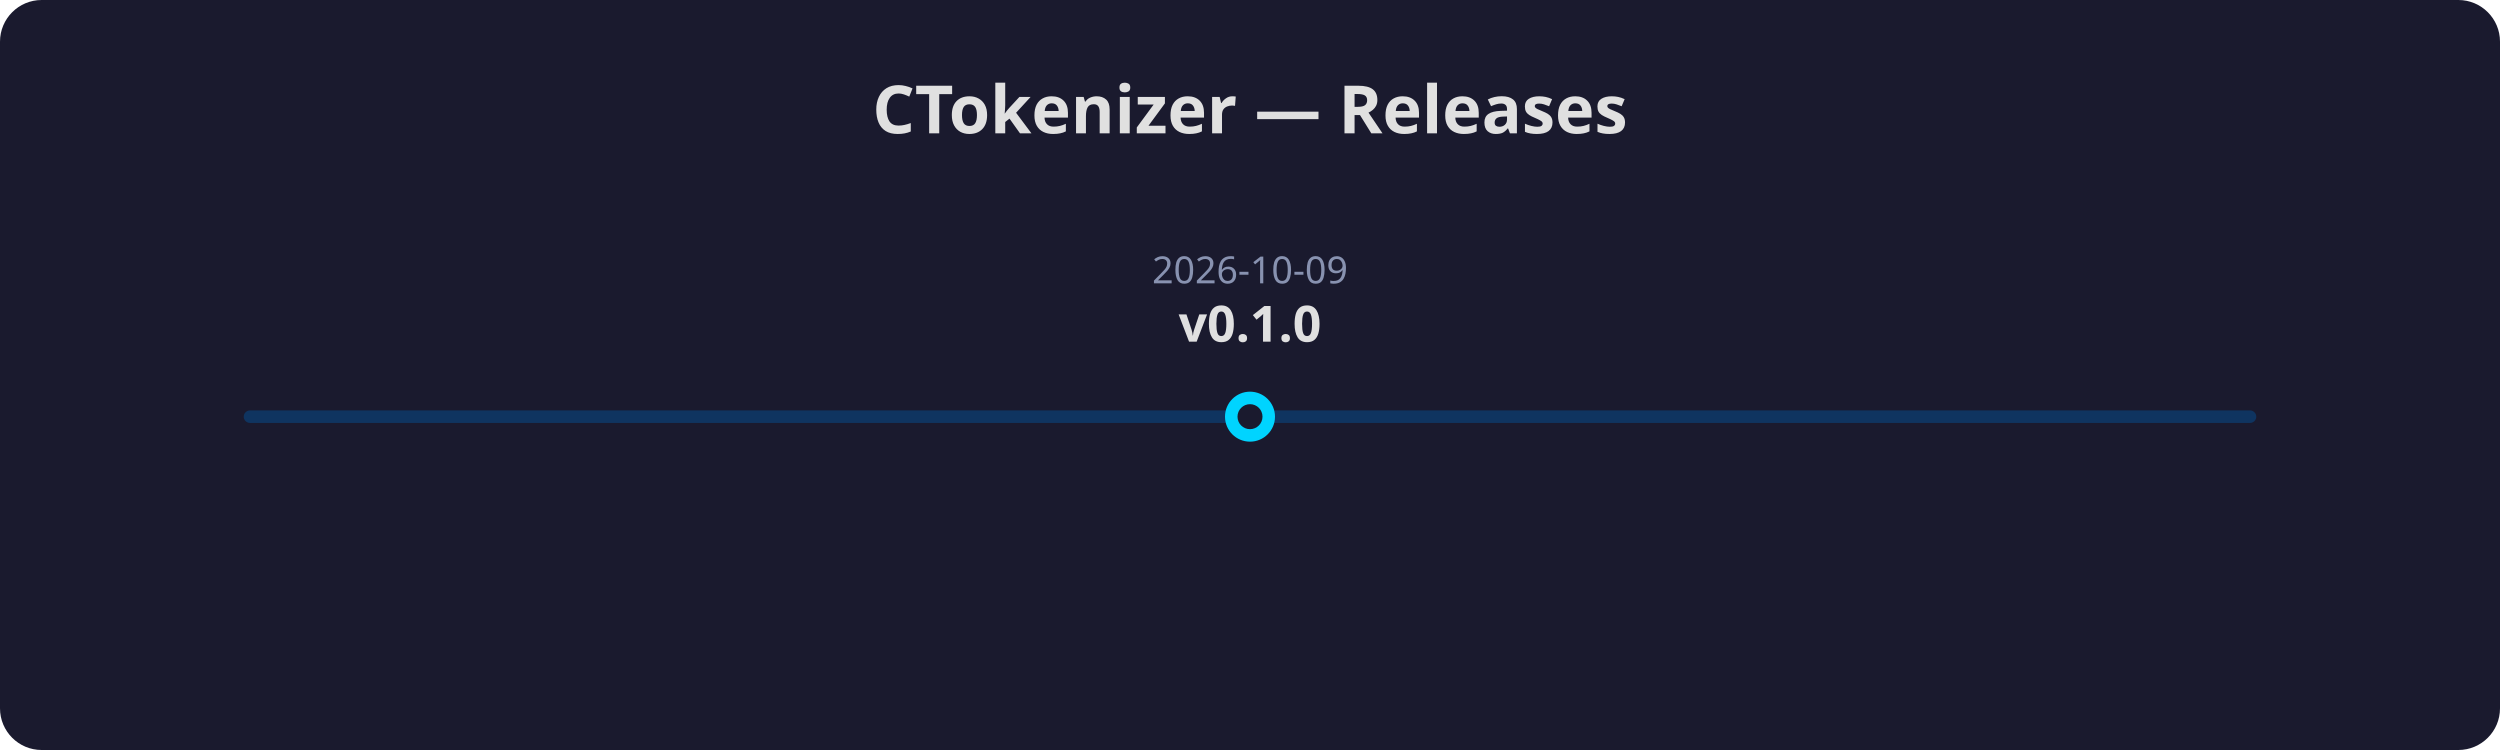
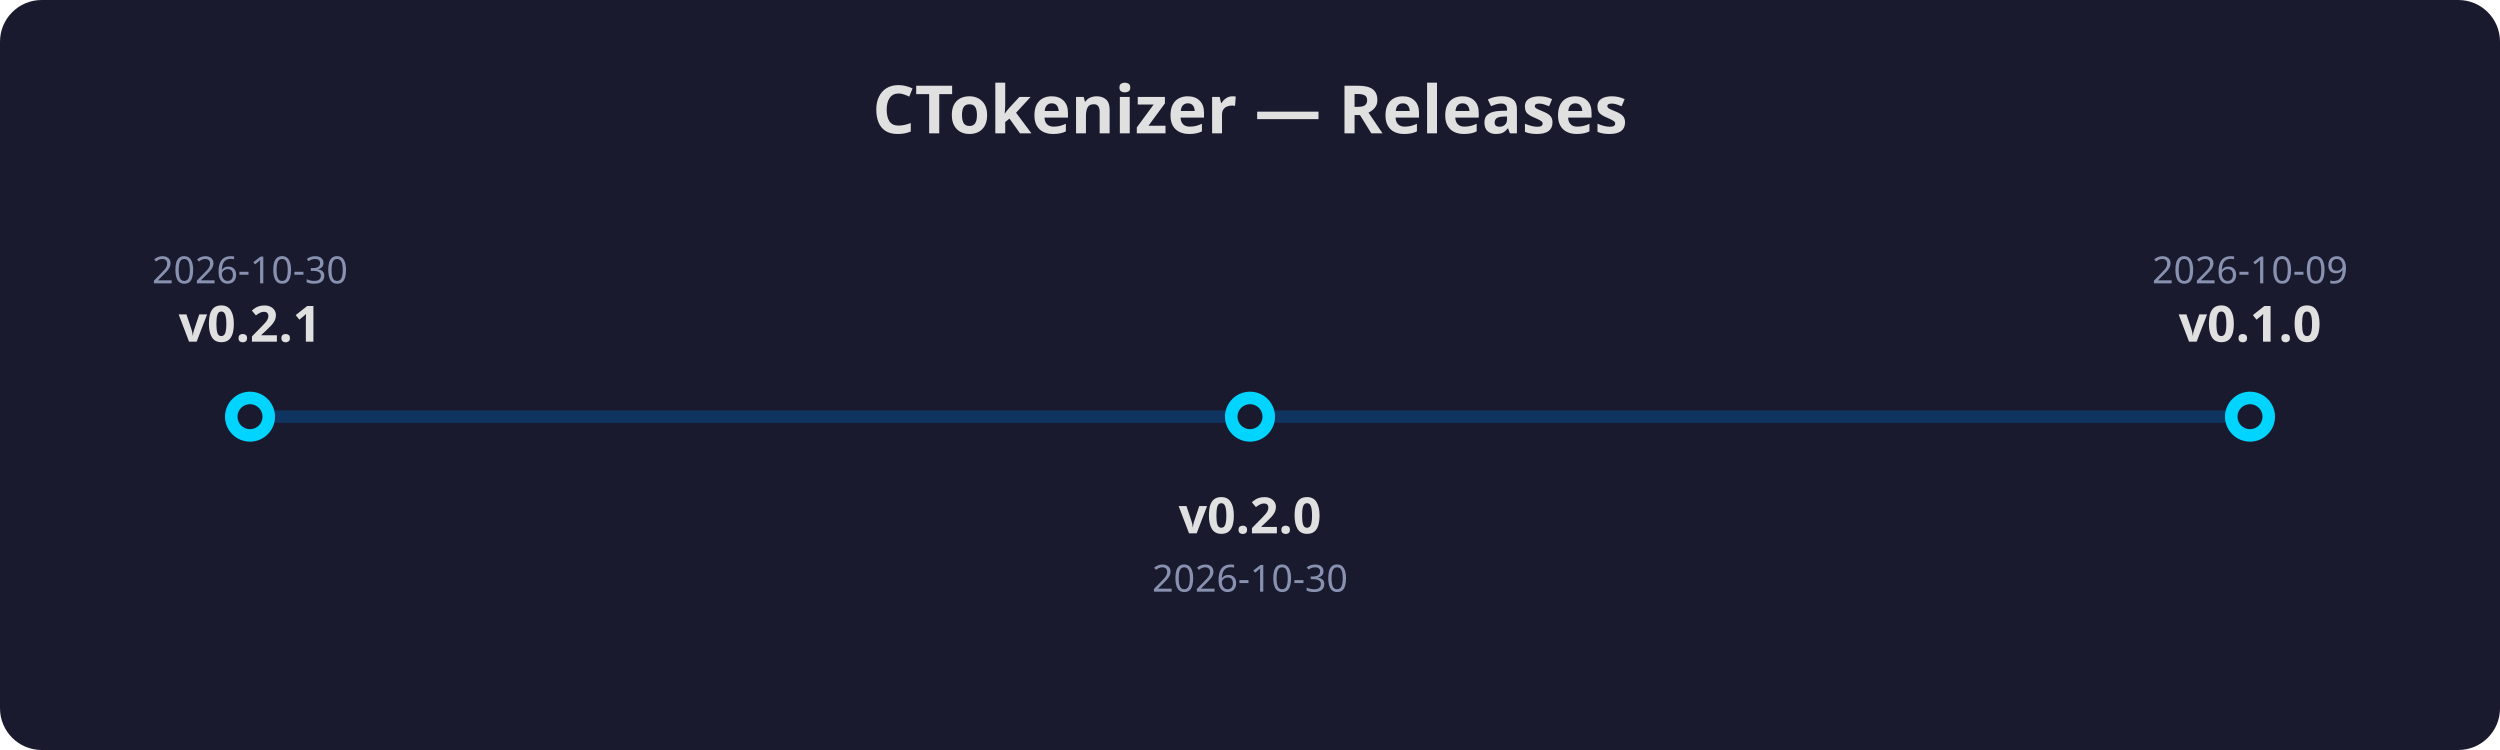
<svg xmlns="http://www.w3.org/2000/svg" width="600" height="180" viewBox="0 0 600 180">
  <rect x="0" y="0" width="600" height="180" rx="10" ry="10" fill="#1a1a2e" />
  <text x="300" y="32" font-family="sans-serif" font-size="16" font-weight="bold" fill="#e0e0e0" text-anchor="middle">CTokenizer — Releases</text>
  <line x1="60" y1="100" x2="540" y2="100" stroke="#0f3460" stroke-width="3" stroke-linecap="round" />
+   <circle cx="60" cy="100" r="6" fill="#00d4ff" />
+   <circle cx="60" cy="100" r="3" fill="#1a1a2e" />
+   <text x="60" y="82" font-family="sans-serif" font-size="12" font-weight="bold" fill="#e0e0e0" text-anchor="middle">v0.2.1</text>
+   <text x="60" y="68" font-family="sans-serif" font-size="9" fill="#8892b0" text-anchor="middle">2026-10-30</text>
  <circle cx="300" cy="100" r="6" fill="#00d4ff" />
  <circle cx="300" cy="100" r="3" fill="#1a1a2e" />
-   <text x="300" y="82" font-family="sans-serif" font-size="12" font-weight="bold" fill="#e0e0e0" text-anchor="middle">v0.1.0</text>
-   <text x="300" y="68" font-family="sans-serif" font-size="9" fill="#8892b0" text-anchor="middle">2026-10-09</text>
+   <text x="300" y="128" font-family="sans-serif" font-size="12" font-weight="bold" fill="#e0e0e0" text-anchor="middle">v0.2.0</text>
+   <text x="300" y="142" font-family="sans-serif" font-size="9" fill="#8892b0" text-anchor="middle">2026-10-30</text>
+   <circle cx="540" cy="100" r="6" fill="#00d4ff" />
+   <circle cx="540" cy="100" r="3" fill="#1a1a2e" />
+   <text x="540" y="82" font-family="sans-serif" font-size="12" font-weight="bold" fill="#e0e0e0" text-anchor="middle">v0.1.0</text>
+   <text x="540" y="68" font-family="sans-serif" font-size="9" fill="#8892b0" text-anchor="middle">2026-10-09</text>
</svg>
